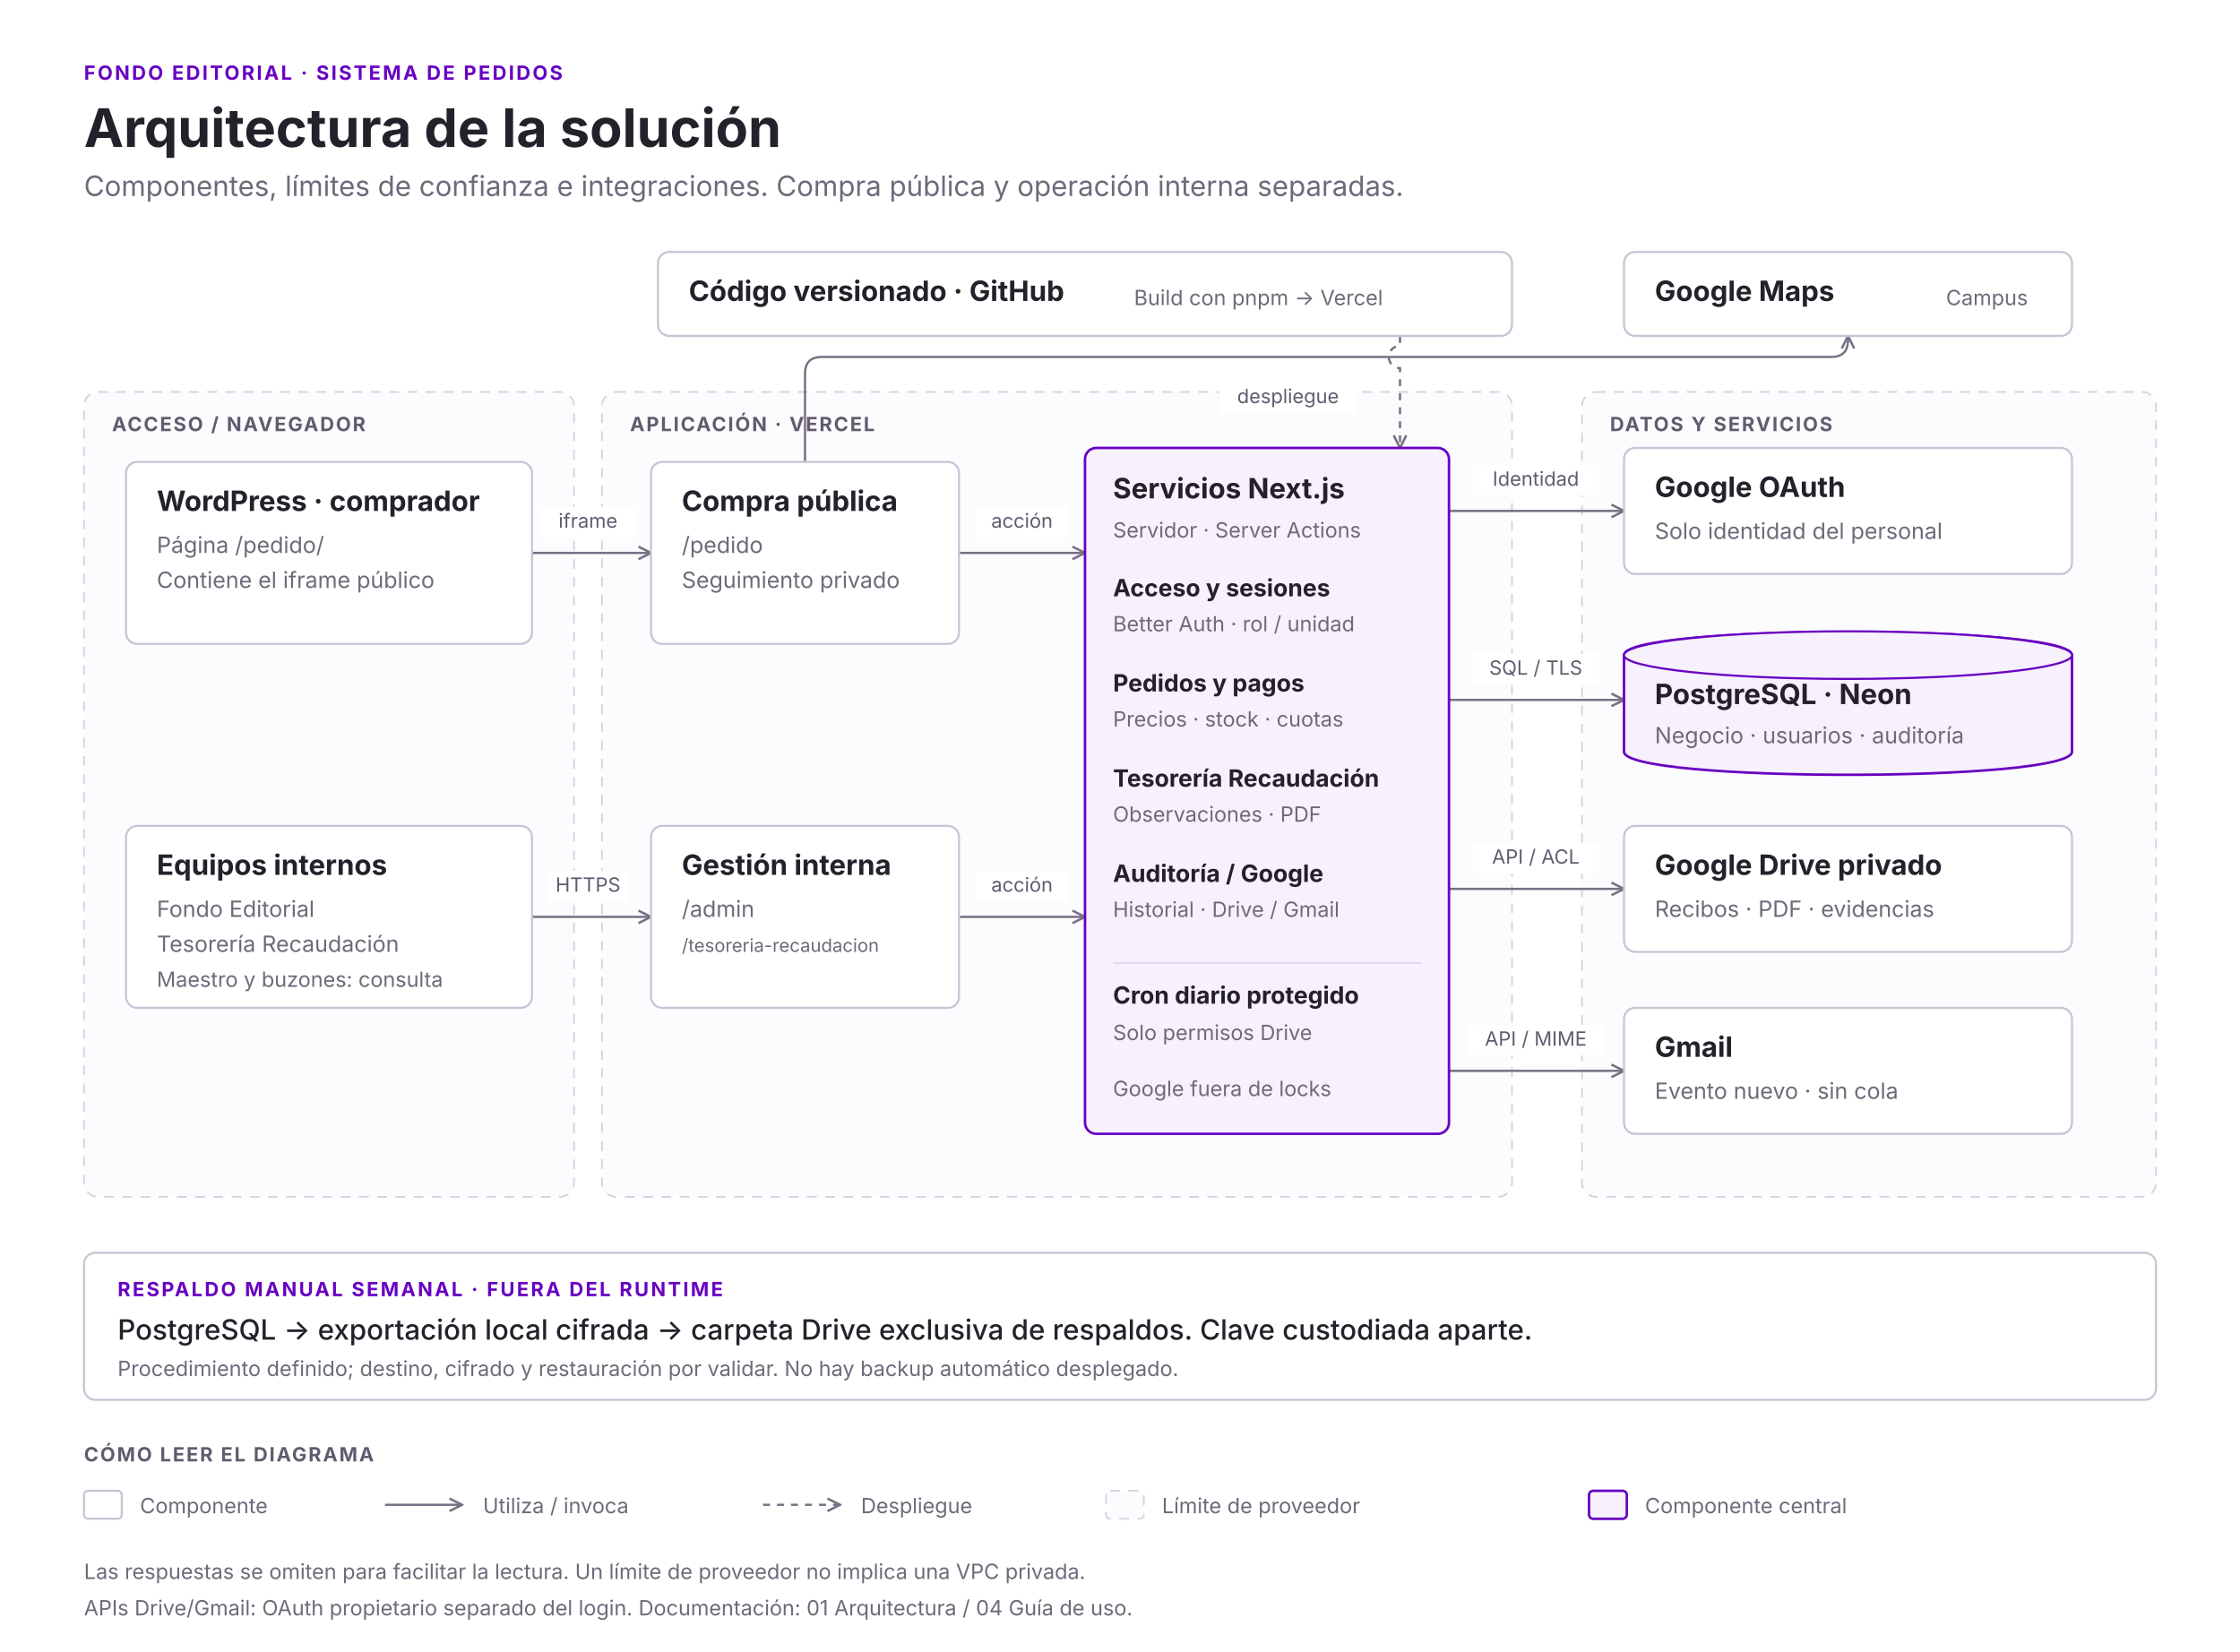
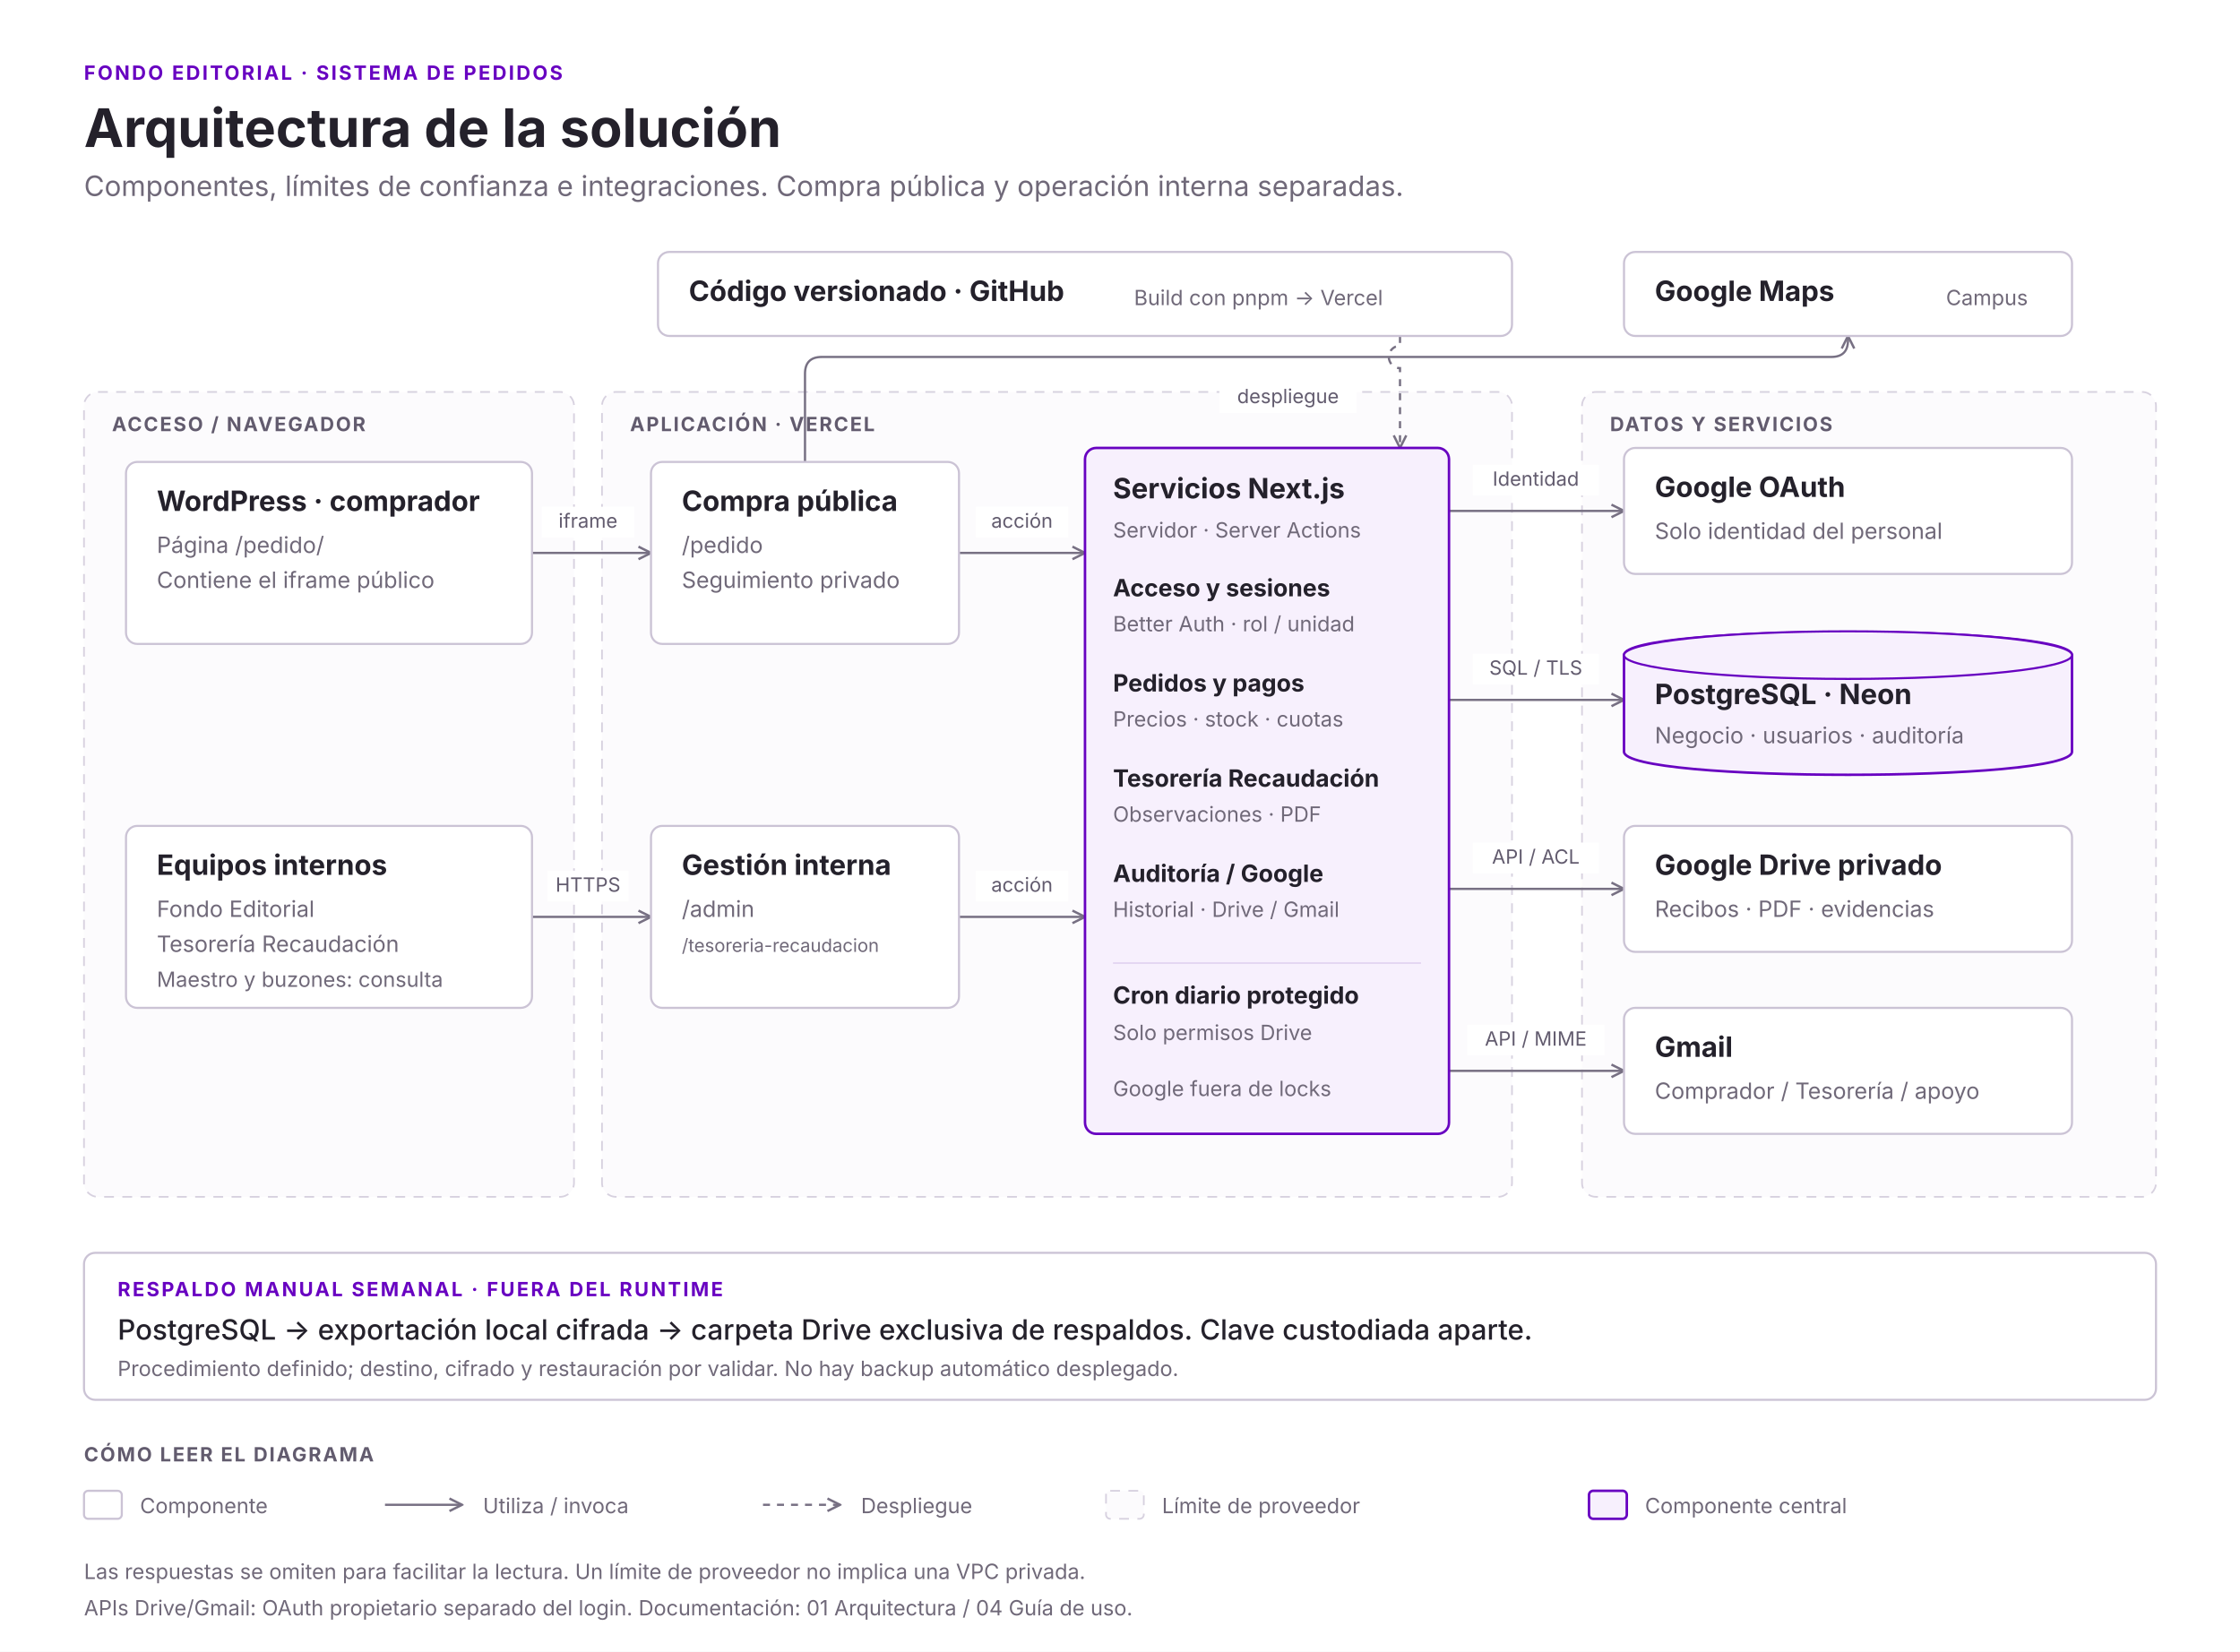
<svg xmlns="http://www.w3.org/2000/svg" width="1600" height="1180" viewBox="0 0 1600 1180" role="img" aria-labelledby="title desc">
  <defs>
    <marker id="arrow" viewBox="0 0 10 10" refX="9" refY="5" markerWidth="7" markerHeight="7" orient="auto-start-reverse">
      <path d="M1 1L9 5L1 9" fill="none" stroke="#777083" stroke-width="1.5" />
    </marker>
  </defs>
  <style>text{font-family:Inter,Arial,sans-serif;fill:#24212b} .muted{fill:#706979}.eyebrow{font-size:14px;font-weight:700;letter-spacing:1.5px;fill:#6802c1}.zone{fill:#fcfbfd;stroke:#d7d1df;stroke-width:1.2;stroke-dasharray:7 6}.node{fill:white;stroke:#cbc3d5;stroke-width:1.5}.focus{fill:#f7f0fd;stroke:#6802c1;stroke-width:1.8}.line{fill:none;stroke:#777083;stroke-width:1.6;marker-end:url(#arrow)}.dash{stroke-dasharray:5 5}.title{font-size:20px;font-weight:700}.body{font-size:16px}.small{font-size:15px}.label{font-size:14px;fill:#625b6e}.zone-label{font-size:14px;font-weight:700;letter-spacing:1.2px;fill:#625b6e}</style>
  <rect width="1600" height="1180" fill="white" />
  <text x="60" y="57" class="eyebrow">FONDO EDITORIAL · SISTEMA DE PEDIDOS</text>
  <text x="60" y="105" font-size="38" font-weight="700">Arquitectura de la solución</text>
  <text x="60" y="140" class="muted" font-size="20">Componentes, límites de confianza e integraciones. Compra pública y operación interna separadas.</text>
  <rect x="60" y="280" width="350" height="575" rx="10" class="zone" />
  <text x="80" y="308" class="zone-label">ACCESO / NAVEGADOR</text>
  <rect x="430" y="280" width="650" height="575" rx="10" class="zone" />
  <text x="450" y="308" class="zone-label">APLICACIÓN · VERCEL</text>
  <rect x="1130" y="280" width="410" height="575" rx="10" class="zone" />
  <text x="1150" y="308" class="zone-label">DATOS Y SERVICIOS</text>
  <path d="M575 330 V267 Q575 255 587 255 H1308 Q1320 255 1320 243 V240" class="line" />
  <path d="M1000 240 V247 a8 8 0 0 0 0 16 V320" class="line dash" />
  <path d="M380 395 H465" class="line" />
  <path d="M685 395 H775" class="line" />
  <path d="M380 655 H465" class="line" />
  <path d="M685 655 H775" class="line" />
  <path d="M1035 365 H1160" class="line" />
  <path d="M1035 500 H1160" class="line" />
  <path d="M1035 635 H1160" class="line" />
  <path d="M1035 765 H1160" class="line" />
  <rect x="470" y="180" width="610" height="60" rx="8" class="node" />
  <text x="492" y="215" class="title">Código versionado · GitHub</text>
  <text x="810" y="218" class="small muted">Build con pnpm → Vercel</text>
  <rect x="871.0" y="273" width="98" height="22" fill="white" />
  <text x="920" y="288" class="label" text-anchor="middle">despliegue</text>
  <rect x="1160" y="180" width="320" height="60" rx="8" class="node" />
  <text x="1182" y="215" class="title">Google Maps</text>
  <text x="1390" y="218" class="small muted">Campus</text>
  <rect x="90" y="330" width="290" height="130" rx="8" class="node" />
  <text x="112" y="365" class="title">WordPress · comprador</text>
  <text x="112" y="395" class="body muted">Página /pedido/</text>
  <text x="112" y="420" class="body muted">Contiene el iframe público</text>
  <rect x="90" y="590" width="290" height="130" rx="8" class="node" />
  <text x="112" y="625" class="title">Equipos internos</text>
  <text x="112" y="655" class="body muted">Fondo Editorial</text>
  <text x="112" y="680" class="body muted">Tesorería Recaudación</text>
  <text x="112" y="705" class="small muted">Maestro y buzones: consulta</text>
  <rect x="465" y="330" width="220" height="130" rx="8" class="node" />
  <text x="487" y="365" class="title">Compra pública</text>
  <text x="487" y="395" class="body muted">/pedido</text>
  <text x="487" y="420" class="body muted">Seguimiento privado</text>
  <rect x="465" y="590" width="220" height="130" rx="8" class="node" />
  <text x="487" y="625" class="title">Gestión interna</text>
  <text x="487" y="655" class="body muted">/admin</text>
  <text x="487" y="680" class="muted" style="font-size:13px">/tesoreria-recaudacion</text>
  <rect x="775" y="320" width="260" height="490" rx="8" class="focus" />
  <text x="795" y="356" class="title">Servicios Next.js</text>
  <text x="795" y="384" class="small muted">Servidor · Server Actions</text>
  <text x="795" y="426" font-size="17" font-weight="650">Acceso y sesiones</text>
  <text x="795" y="451" class="small muted">Better Auth · rol / unidad</text>
  <text x="795" y="494" font-size="17" font-weight="650">Pedidos y pagos</text>
  <text x="795" y="519" class="small muted">Precios · stock · cuotas</text>
  <text x="795" y="562" font-size="17" font-weight="650">Tesorería Recaudación</text>
  <text x="795" y="587" class="small muted">Observaciones · PDF</text>
  <text x="795" y="630" font-size="17" font-weight="650">Auditoría / Google</text>
  <text x="795" y="655" class="small muted">Historial · Drive / Gmail</text>
  <path d="M795 688H1015" stroke="#dfcfef" />
  <text x="795" y="717" font-size="17" font-weight="650">Cron diario protegido</text>
  <text x="795" y="743" class="small muted">Solo permisos Drive</text>
  <text x="795" y="783" class="small muted">Google fuera de locks</text>
  <rect x="1160" y="320" width="320" height="90" rx="8" class="node" />
  <text x="1182" y="355" class="title">Google OAuth</text>
  <text x="1182" y="385" class="body muted">Solo identidad del personal</text>
  <path d="M1160 468 C1160 446 1480 446 1480 468 V537 C1480 559 1160 559 1160 537 Z" class="focus" />
  <ellipse cx="1320" cy="468" rx="160" ry="17" fill="#f7f0fd" stroke="#6802c1" stroke-width="1.5" />
  <text x="1182" y="503" class="title">PostgreSQL · Neon</text>
  <text x="1182" y="531" class="body muted">Negocio · usuarios · auditoría</text>
  <rect x="1160" y="590" width="320" height="90" rx="8" class="node" />
  <text x="1182" y="625" class="title">Google Drive privado</text>
  <text x="1182" y="655" class="body muted">Recibos · PDF · evidencias</text>
  <rect x="1160" y="720" width="320" height="90" rx="8" class="node" />
  <text x="1182" y="755" class="title">Gmail</text>
-   <text x="1182" y="785" class="body muted">Evento nuevo · sin cola</text>
+   <text x="1182" y="785" class="body muted">Comprador / Tesorería / apoyo</text>
  <rect x="387.0" y="362" width="66" height="22" fill="white" />
  <text x="420" y="377" class="label" text-anchor="middle">iframe</text>
  <rect x="391.0" y="622" width="58" height="22" fill="white" />
  <text x="420" y="637" class="label" text-anchor="middle">HTTPS</text>
  <rect x="697.0" y="362" width="66" height="22" fill="white" />
  <text x="730" y="377" class="label" text-anchor="middle">acción</text>
  <rect x="697.0" y="622" width="66" height="22" fill="white" />
  <text x="730" y="637" class="label" text-anchor="middle">acción</text>
  <rect x="1052.0" y="332" width="90" height="22" fill="white" />
  <text x="1097" y="347" class="label" text-anchor="middle">Identidad</text>
  <rect x="1052.0" y="467" width="90" height="22" fill="white" />
  <text x="1097" y="482" class="label" text-anchor="middle">SQL / TLS</text>
  <rect x="1052.0" y="602" width="90" height="22" fill="white" />
  <text x="1097" y="617" class="label" text-anchor="middle">API / ACL</text>
  <rect x="1048.0" y="732" width="98" height="22" fill="white" />
  <text x="1097" y="747" class="label" text-anchor="middle">API / MIME</text>
  <rect x="60" y="895" width="1480" height="105" rx="8" class="node" />
  <text x="84" y="926" class="eyebrow">RESPALDO MANUAL SEMANAL · FUERA DEL RUNTIME</text>
  <text x="84" y="957" font-size="20" font-weight="550">PostgreSQL → exportación local cifrada → carpeta Drive exclusiva de respaldos. Clave custodiada aparte.</text>
  <text x="84" y="983" class="small muted">Procedimiento definido; destino, cifrado y restauración por validar. No hay backup automático desplegado.</text>
  <text x="60" y="1044" class="zone-label">CÓMO LEER EL DIAGRAMA</text>
  <rect x="60" y="1065" width="27" height="20" rx="3" class="node" />
  <text x="100" y="1081" class="small muted">Componente</text>
  <path d="M275 1075H330" class="line" />
  <text x="345" y="1081" class="small muted">Utiliza / invoca</text>
  <path d="M545 1075H600" class="line dash" />
  <text x="615" y="1081" class="small muted">Despliegue</text>
  <rect x="790" y="1065" width="27" height="20" rx="3" class="zone" />
  <text x="830" y="1081" class="small muted">Límite de proveedor</text>
  <rect x="1135" y="1065" width="27" height="20" rx="3" class="focus" />
  <text x="1175" y="1081" class="small muted">Componente central</text>
  <text x="60" y="1128" class="small muted">Las respuestas se omiten para facilitar la lectura. Un límite de proveedor no implica una VPC privada.</text>
  <text x="60" y="1154" class="small muted">APIs Drive/Gmail: OAuth propietario separado del login. Documentación: 01 Arquitectura / 04 Guía de uso.</text>
</svg>
